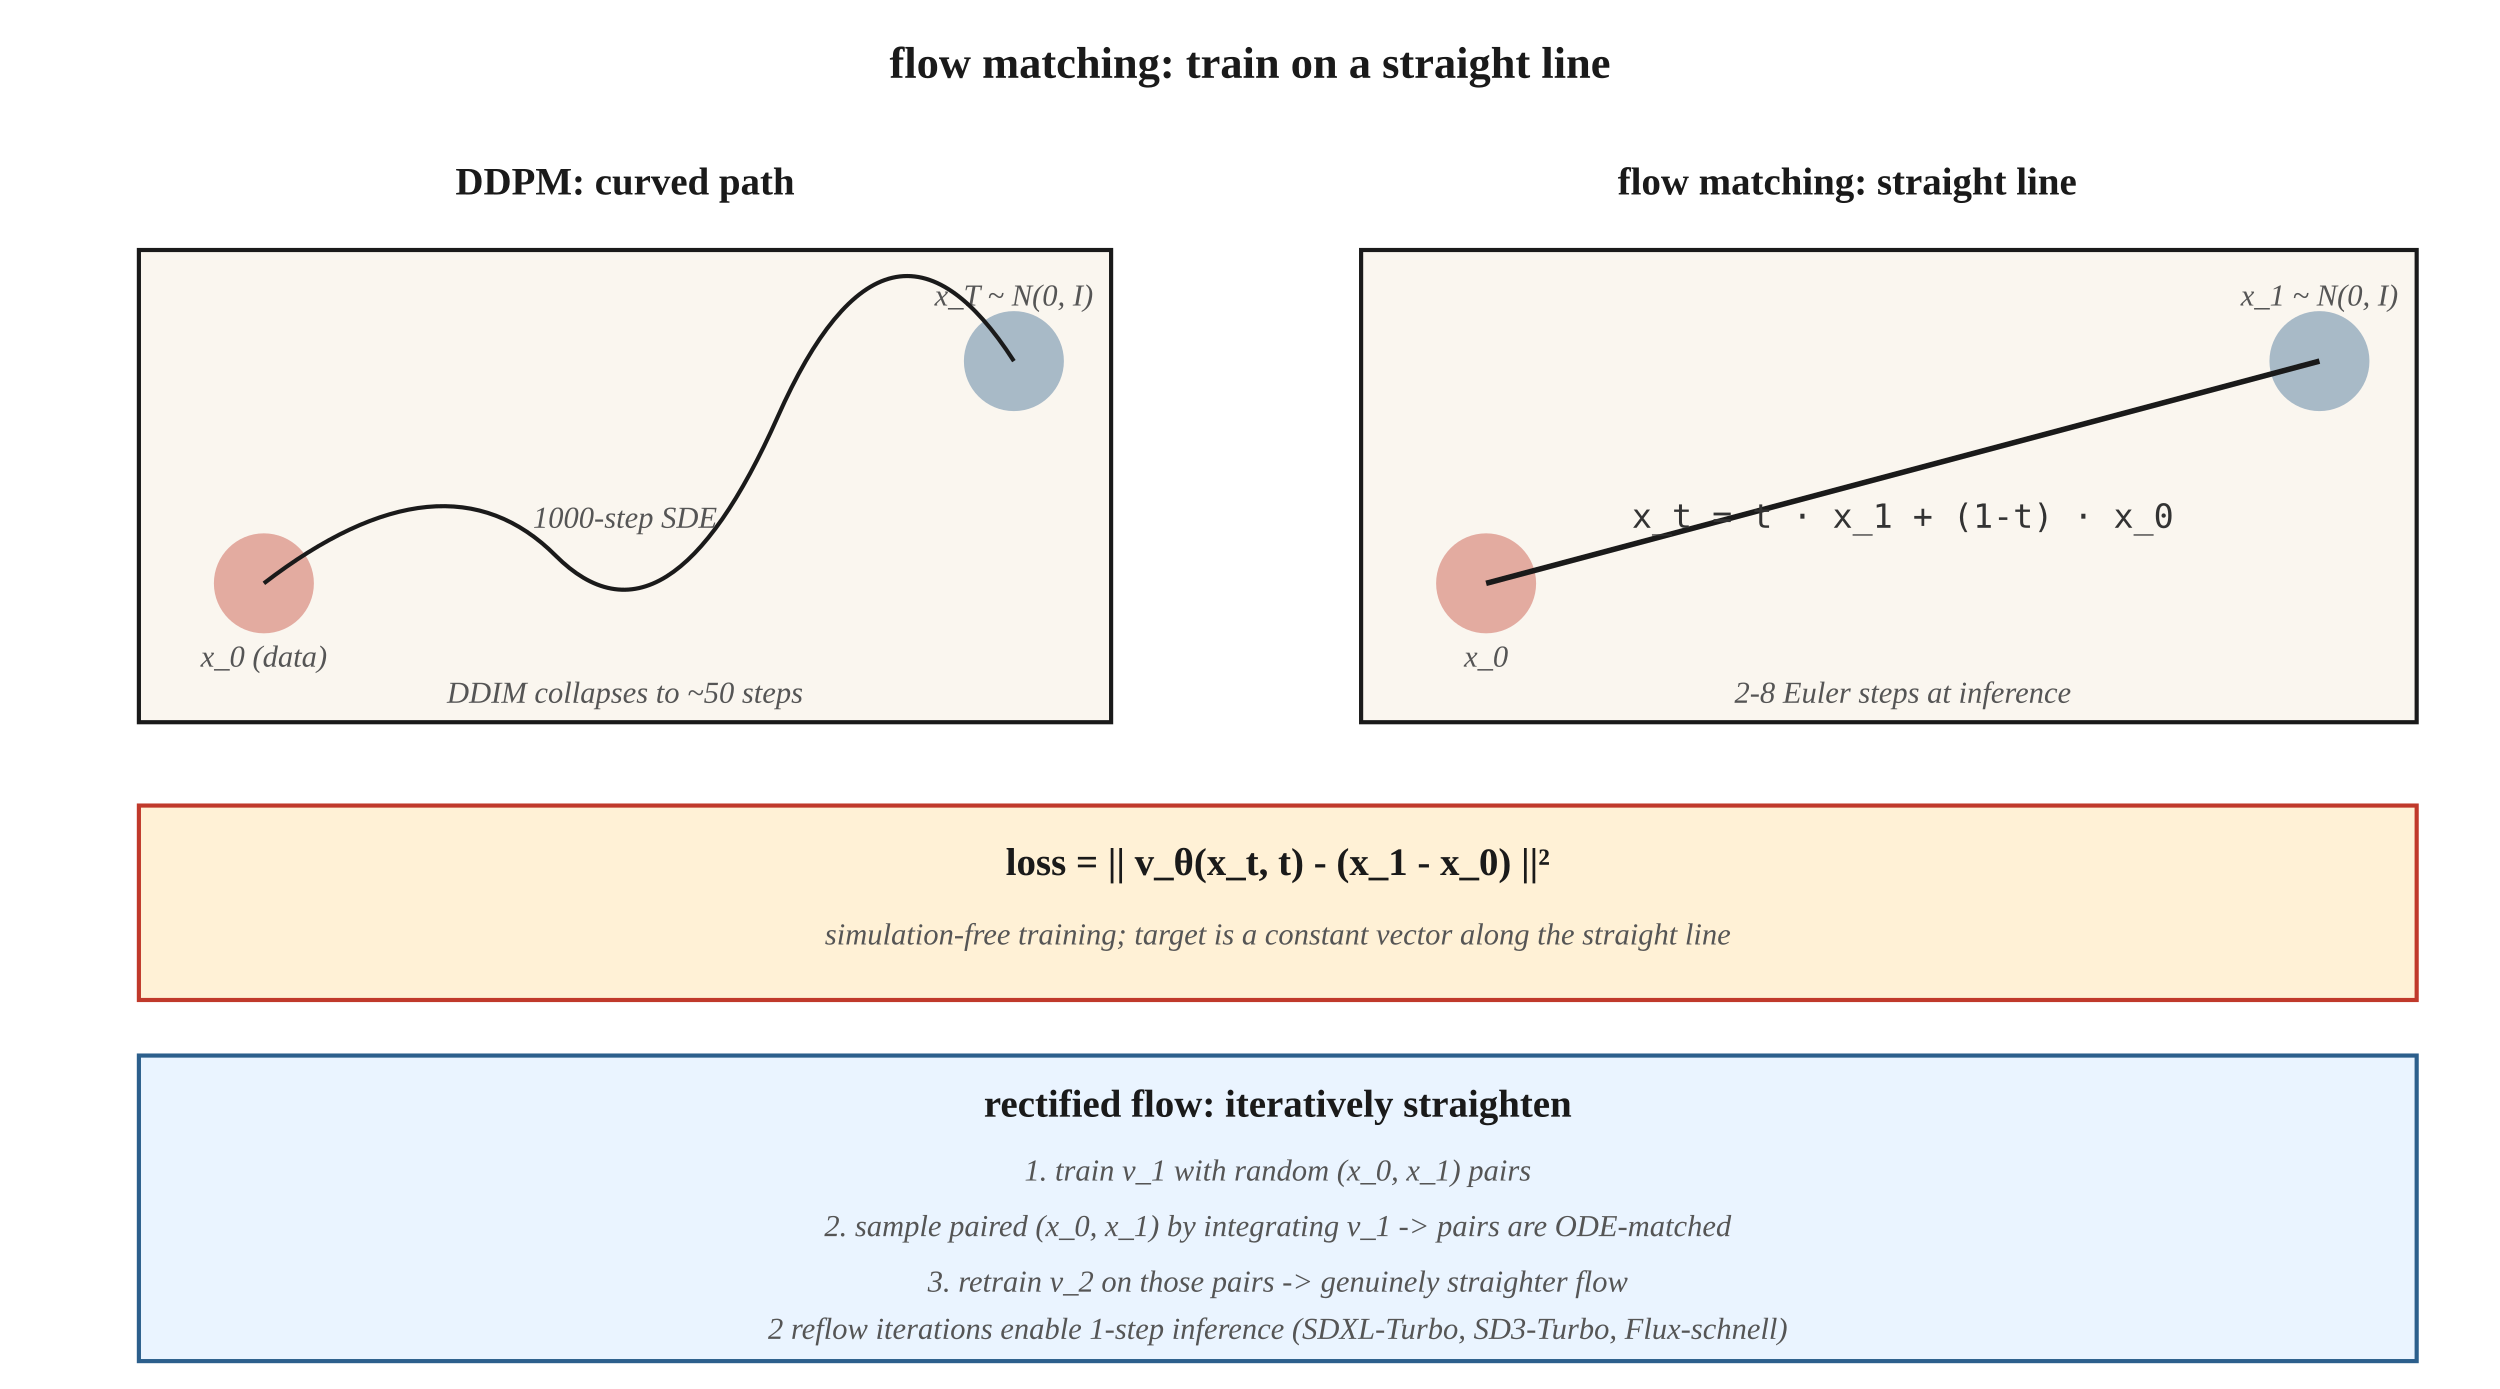
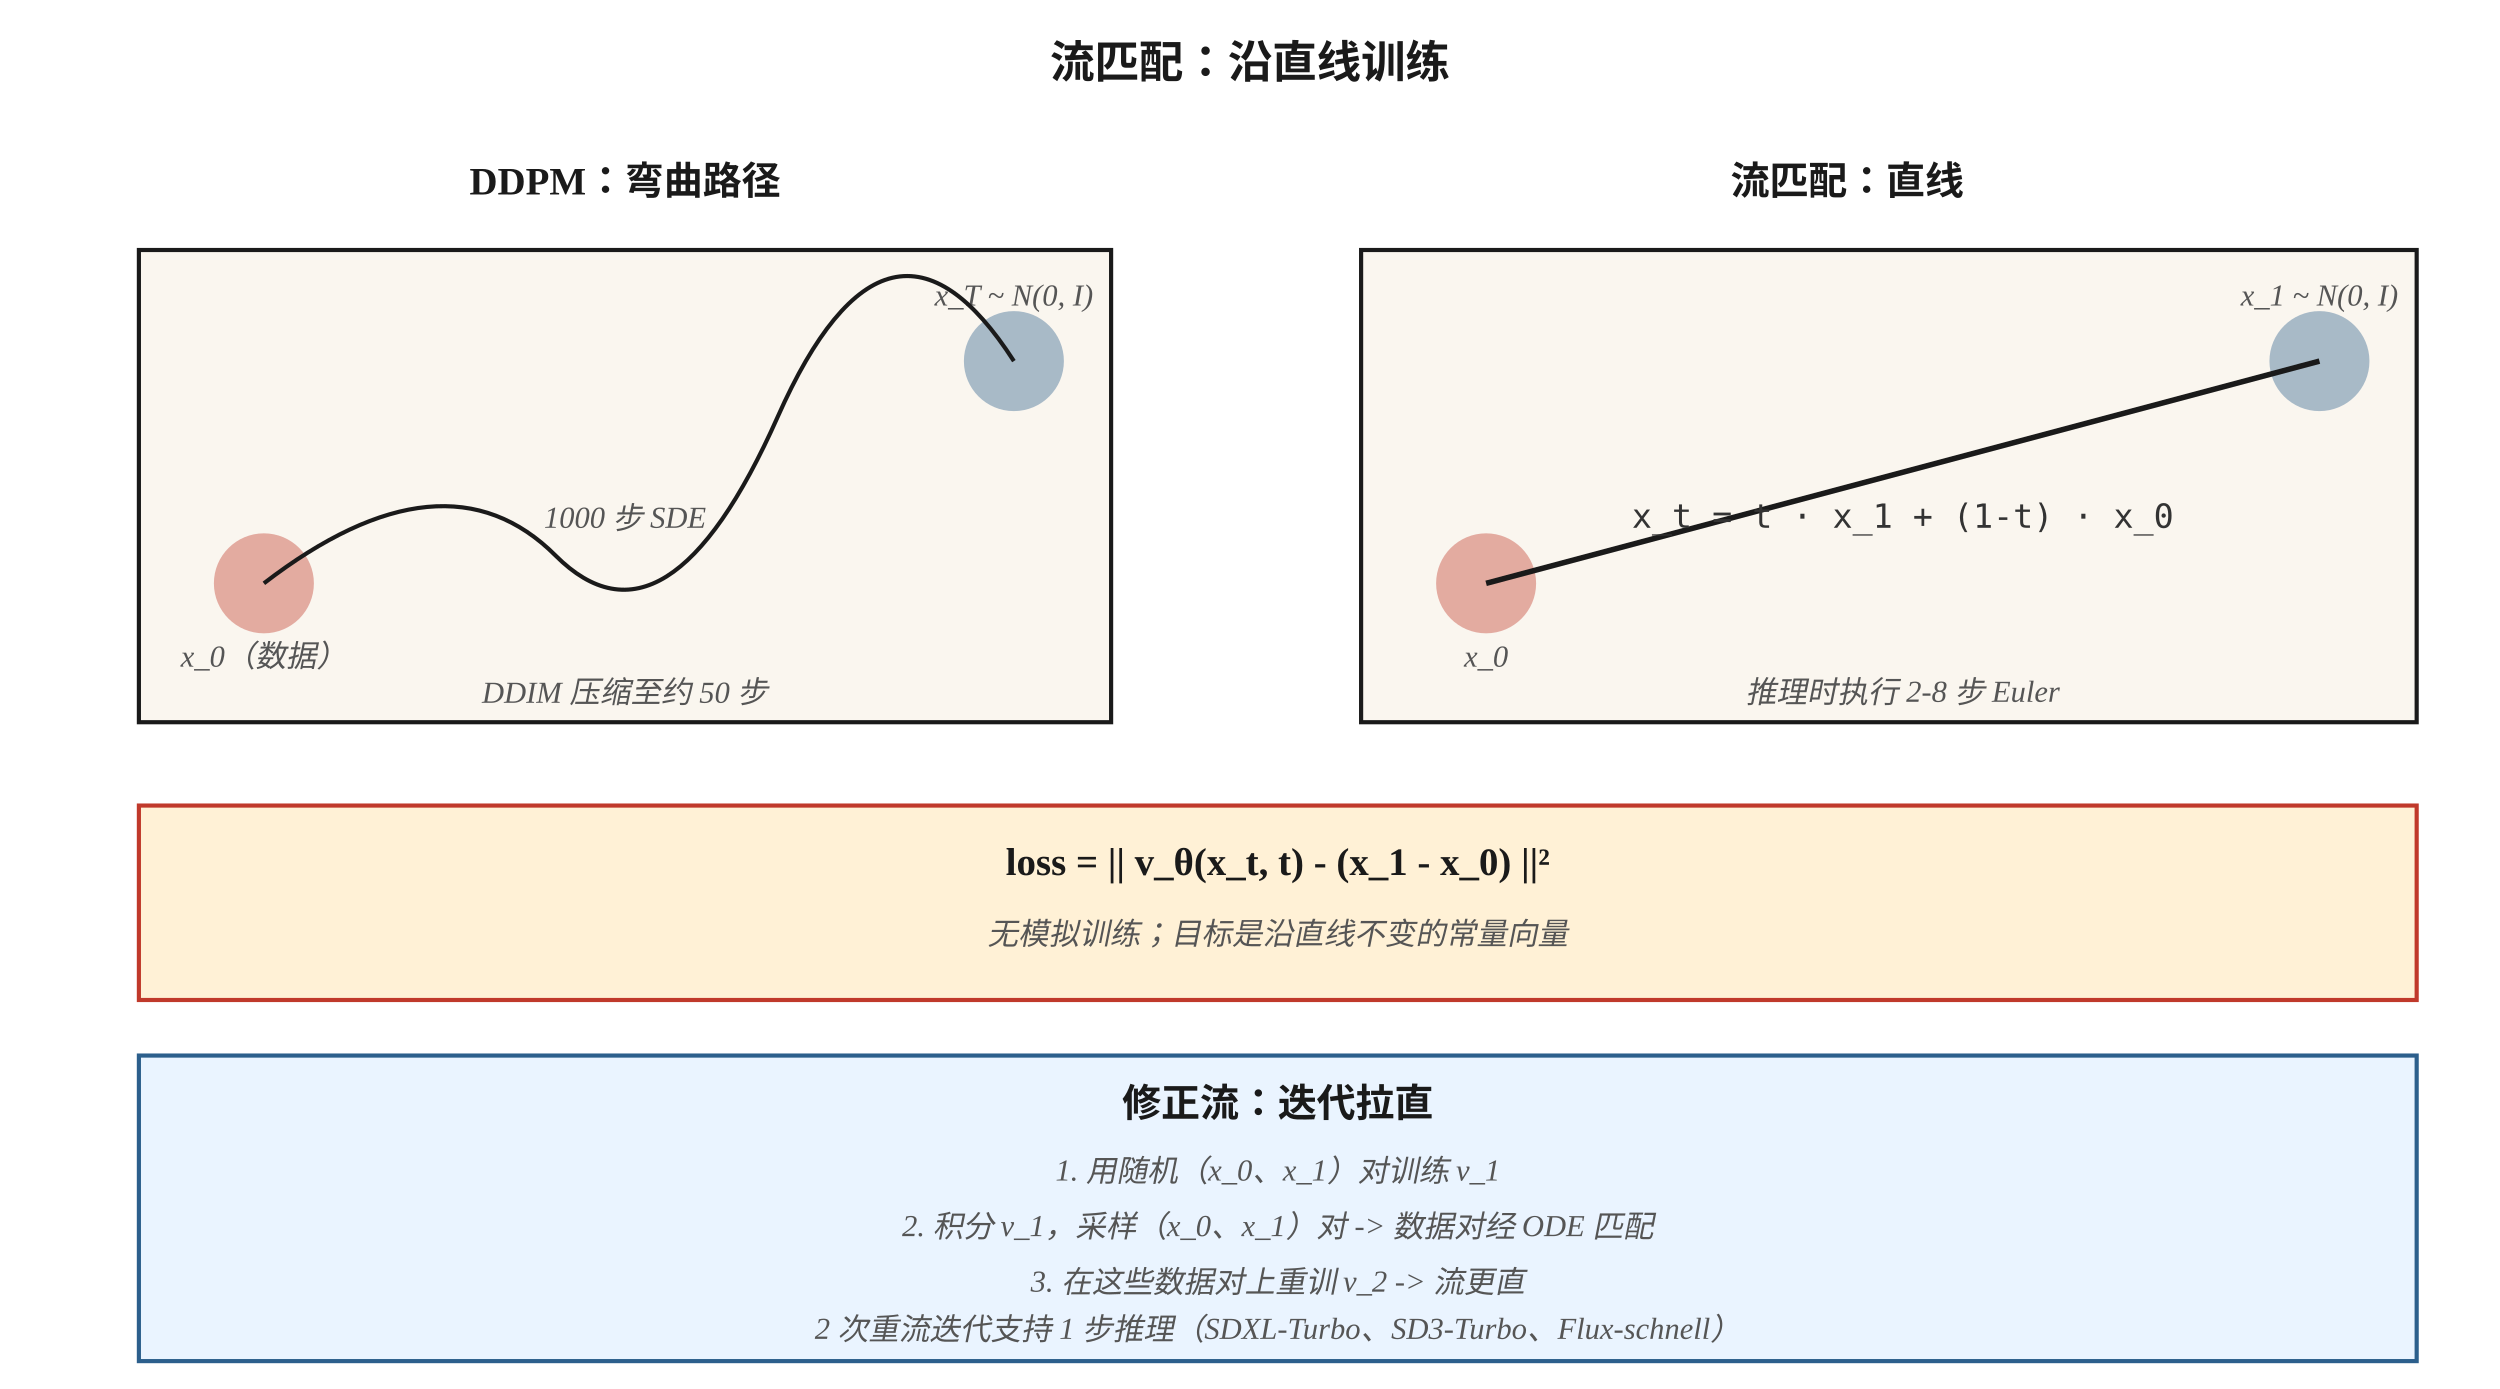
<svg xmlns="http://www.w3.org/2000/svg" viewBox="0 0 900 500" font-family="Georgia, 'Times New Roman', serif">
  <defs>
    <marker id="arrow" viewBox="0 0 10 10" refX="9" refY="5" markerWidth="6" markerHeight="6" orient="auto">
      <path d="M0,0 L10,5 L0,10 z" fill="#1a1a1a" />
    </marker>
    <style>
      .box { fill: #faf6ef; stroke: #1a1a1a; stroke-width: 1.5; }
      .hot { fill: #fff1d6; stroke: #c0392b; stroke-width: 1.5; }
      .cold { fill: #eaf4ff; stroke: #2c5f8c; stroke-width: 1.5; }
      .label { font-size: 14px; font-weight: 600; fill: #1a1a1a; }
      .content { font-size: 12px; fill: #333; }
      .mono { font-size: 12px; fill: #333; font-family: 'Menlo', monospace; }
      .caption { font-size: 11px; fill: #555; font-style: italic; }
      .title { font-size: 16px; font-weight: 700; fill: #1a1a1a; }
    </style>
  </defs>
-   <text x="450" y="28" text-anchor="middle" class="title">flow matching: train on a straight line</text>
-   <text x="225" y="70" text-anchor="middle" class="label">DDPM: curved path</text>
+   <text x="450" y="28" text-anchor="middle" class="title">流匹配：沿直线训练</text>
+   <text x="225" y="70" text-anchor="middle" class="label">DDPM：弯曲路径</text>
  <rect x="50" y="90" width="350" height="170" class="box" />
  <circle cx="95" cy="210" r="18" fill="#c0392b" opacity="0.4" />
-   <text x="95" y="240" text-anchor="middle" class="caption">x_0 (data)</text>
+   <text x="95" y="240" text-anchor="middle" class="caption">x_0（数据）</text>
  <circle cx="365" cy="130" r="18" fill="#2c5f8c" opacity="0.4" />
  <text x="365" y="110" text-anchor="middle" class="caption">x_T ~ N(0, I)</text>
  <path d="M 95,210 Q 160,160 200,200 T 280,150 T 365,130" fill="none" stroke="#1a1a1a" stroke-width="1.5" />
-   <text x="225" y="190" text-anchor="middle" class="caption">1000-step SDE</text>
-   <text x="225" y="253" text-anchor="middle" class="caption">DDIM collapses to ~50 steps</text>
-   <text x="665" y="70" text-anchor="middle" class="label">flow matching: straight line</text>
+   <text x="225" y="190" text-anchor="middle" class="caption">1000 步 SDE</text>
+   <text x="225" y="253" text-anchor="middle" class="caption">DDIM 压缩至约 50 步</text>
+   <text x="665" y="70" text-anchor="middle" class="label">流匹配：直线</text>
  <rect x="490" y="90" width="380" height="170" class="box" />
  <circle cx="535" cy="210" r="18" fill="#c0392b" opacity="0.4" />
  <text x="535" y="240" text-anchor="middle" class="caption">x_0</text>
  <circle cx="835" cy="130" r="18" fill="#2c5f8c" opacity="0.4" />
  <text x="835" y="110" text-anchor="middle" class="caption">x_1 ~ N(0, I)</text>
  <line x1="535" y1="210" x2="835" y2="130" stroke="#1a1a1a" stroke-width="2" />
  <text x="685" y="190" text-anchor="middle" class="mono">x_t = t · x_1 + (1-t) · x_0</text>
-   <text x="685" y="253" text-anchor="middle" class="caption">2-8 Euler steps at inference</text>
+   <text x="685" y="253" text-anchor="middle" class="caption">推理时执行 2-8 步 Euler</text>
  <rect x="50" y="290" width="820" height="70" class="hot" />
  <text x="460" y="315" text-anchor="middle" class="label">loss = || v_θ(x_t, t) - (x_1 - x_0) ||²</text>
-   <text x="460" y="340" text-anchor="middle" class="caption">simulation-free training; target is a constant vector along the straight line</text>
+   <text x="460" y="340" text-anchor="middle" class="caption">无模拟训练；目标是沿直线不变的常量向量</text>
  <rect x="50" y="380" width="820" height="110" class="cold" />
-   <text x="460" y="402" text-anchor="middle" class="label">rectified flow: iteratively straighten</text>
-   <text x="460" y="425" text-anchor="middle" class="caption">1. train v_1 with random (x_0, x_1) pairs</text>
-   <text x="460" y="445" text-anchor="middle" class="caption">2. sample paired (x_0, x_1) by integrating v_1 -&gt; pairs are ODE-matched</text>
-   <text x="460" y="465" text-anchor="middle" class="caption">3. retrain v_2 on those pairs -&gt; genuinely straighter flow</text>
-   <text x="460" y="482" text-anchor="middle" class="caption">2 reflow iterations enable 1-step inference (SDXL-Turbo, SD3-Turbo, Flux-schnell)</text>
+   <text x="460" y="402" text-anchor="middle" class="label">修正流：迭代拉直</text>
+   <text x="460" y="425" text-anchor="middle" class="caption">1. 用随机（x_0、x_1）对训练 v_1</text>
+   <text x="460" y="445" text-anchor="middle" class="caption">2. 积分 v_1，采样（x_0、x_1）对 -&gt; 数据对经 ODE 匹配</text>
+   <text x="460" y="465" text-anchor="middle" class="caption">3. 在这些数据对上重训 v_2 -&gt; 流更直</text>
+   <text x="460" y="482" text-anchor="middle" class="caption">2 次重流迭代支持 1 步推理（SDXL-Turbo、SD3-Turbo、Flux-schnell）</text>
</svg>
